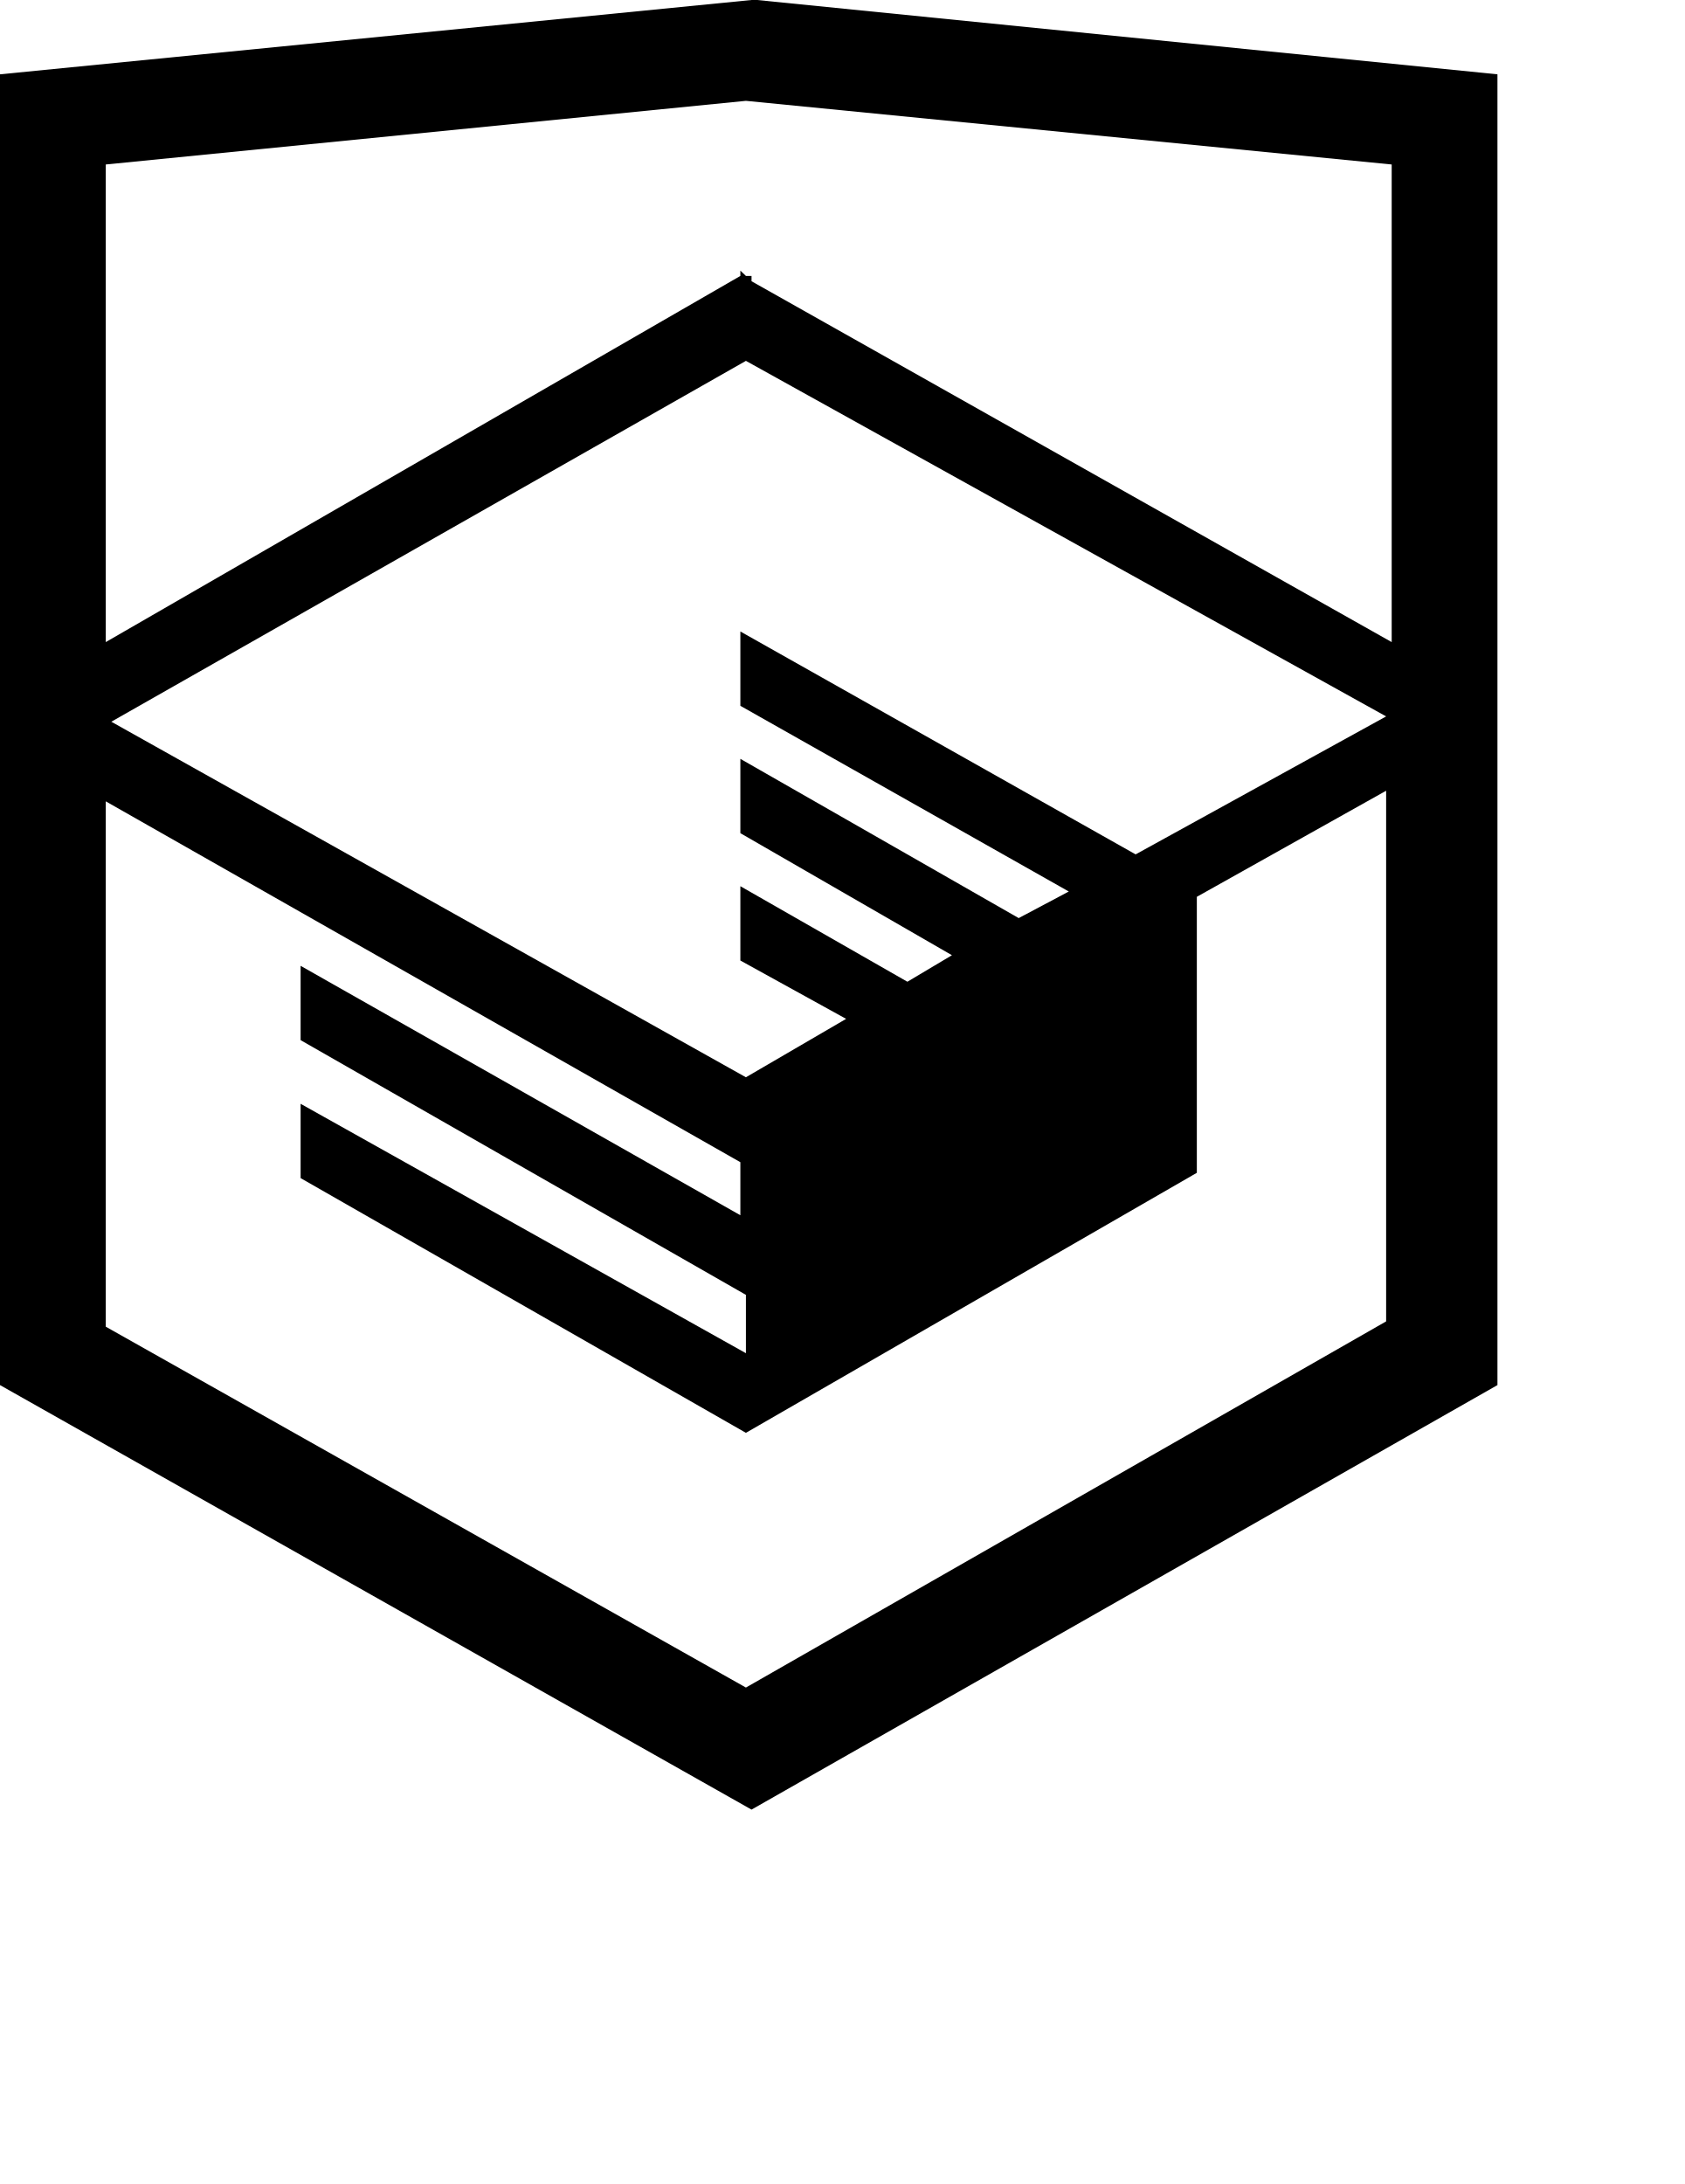
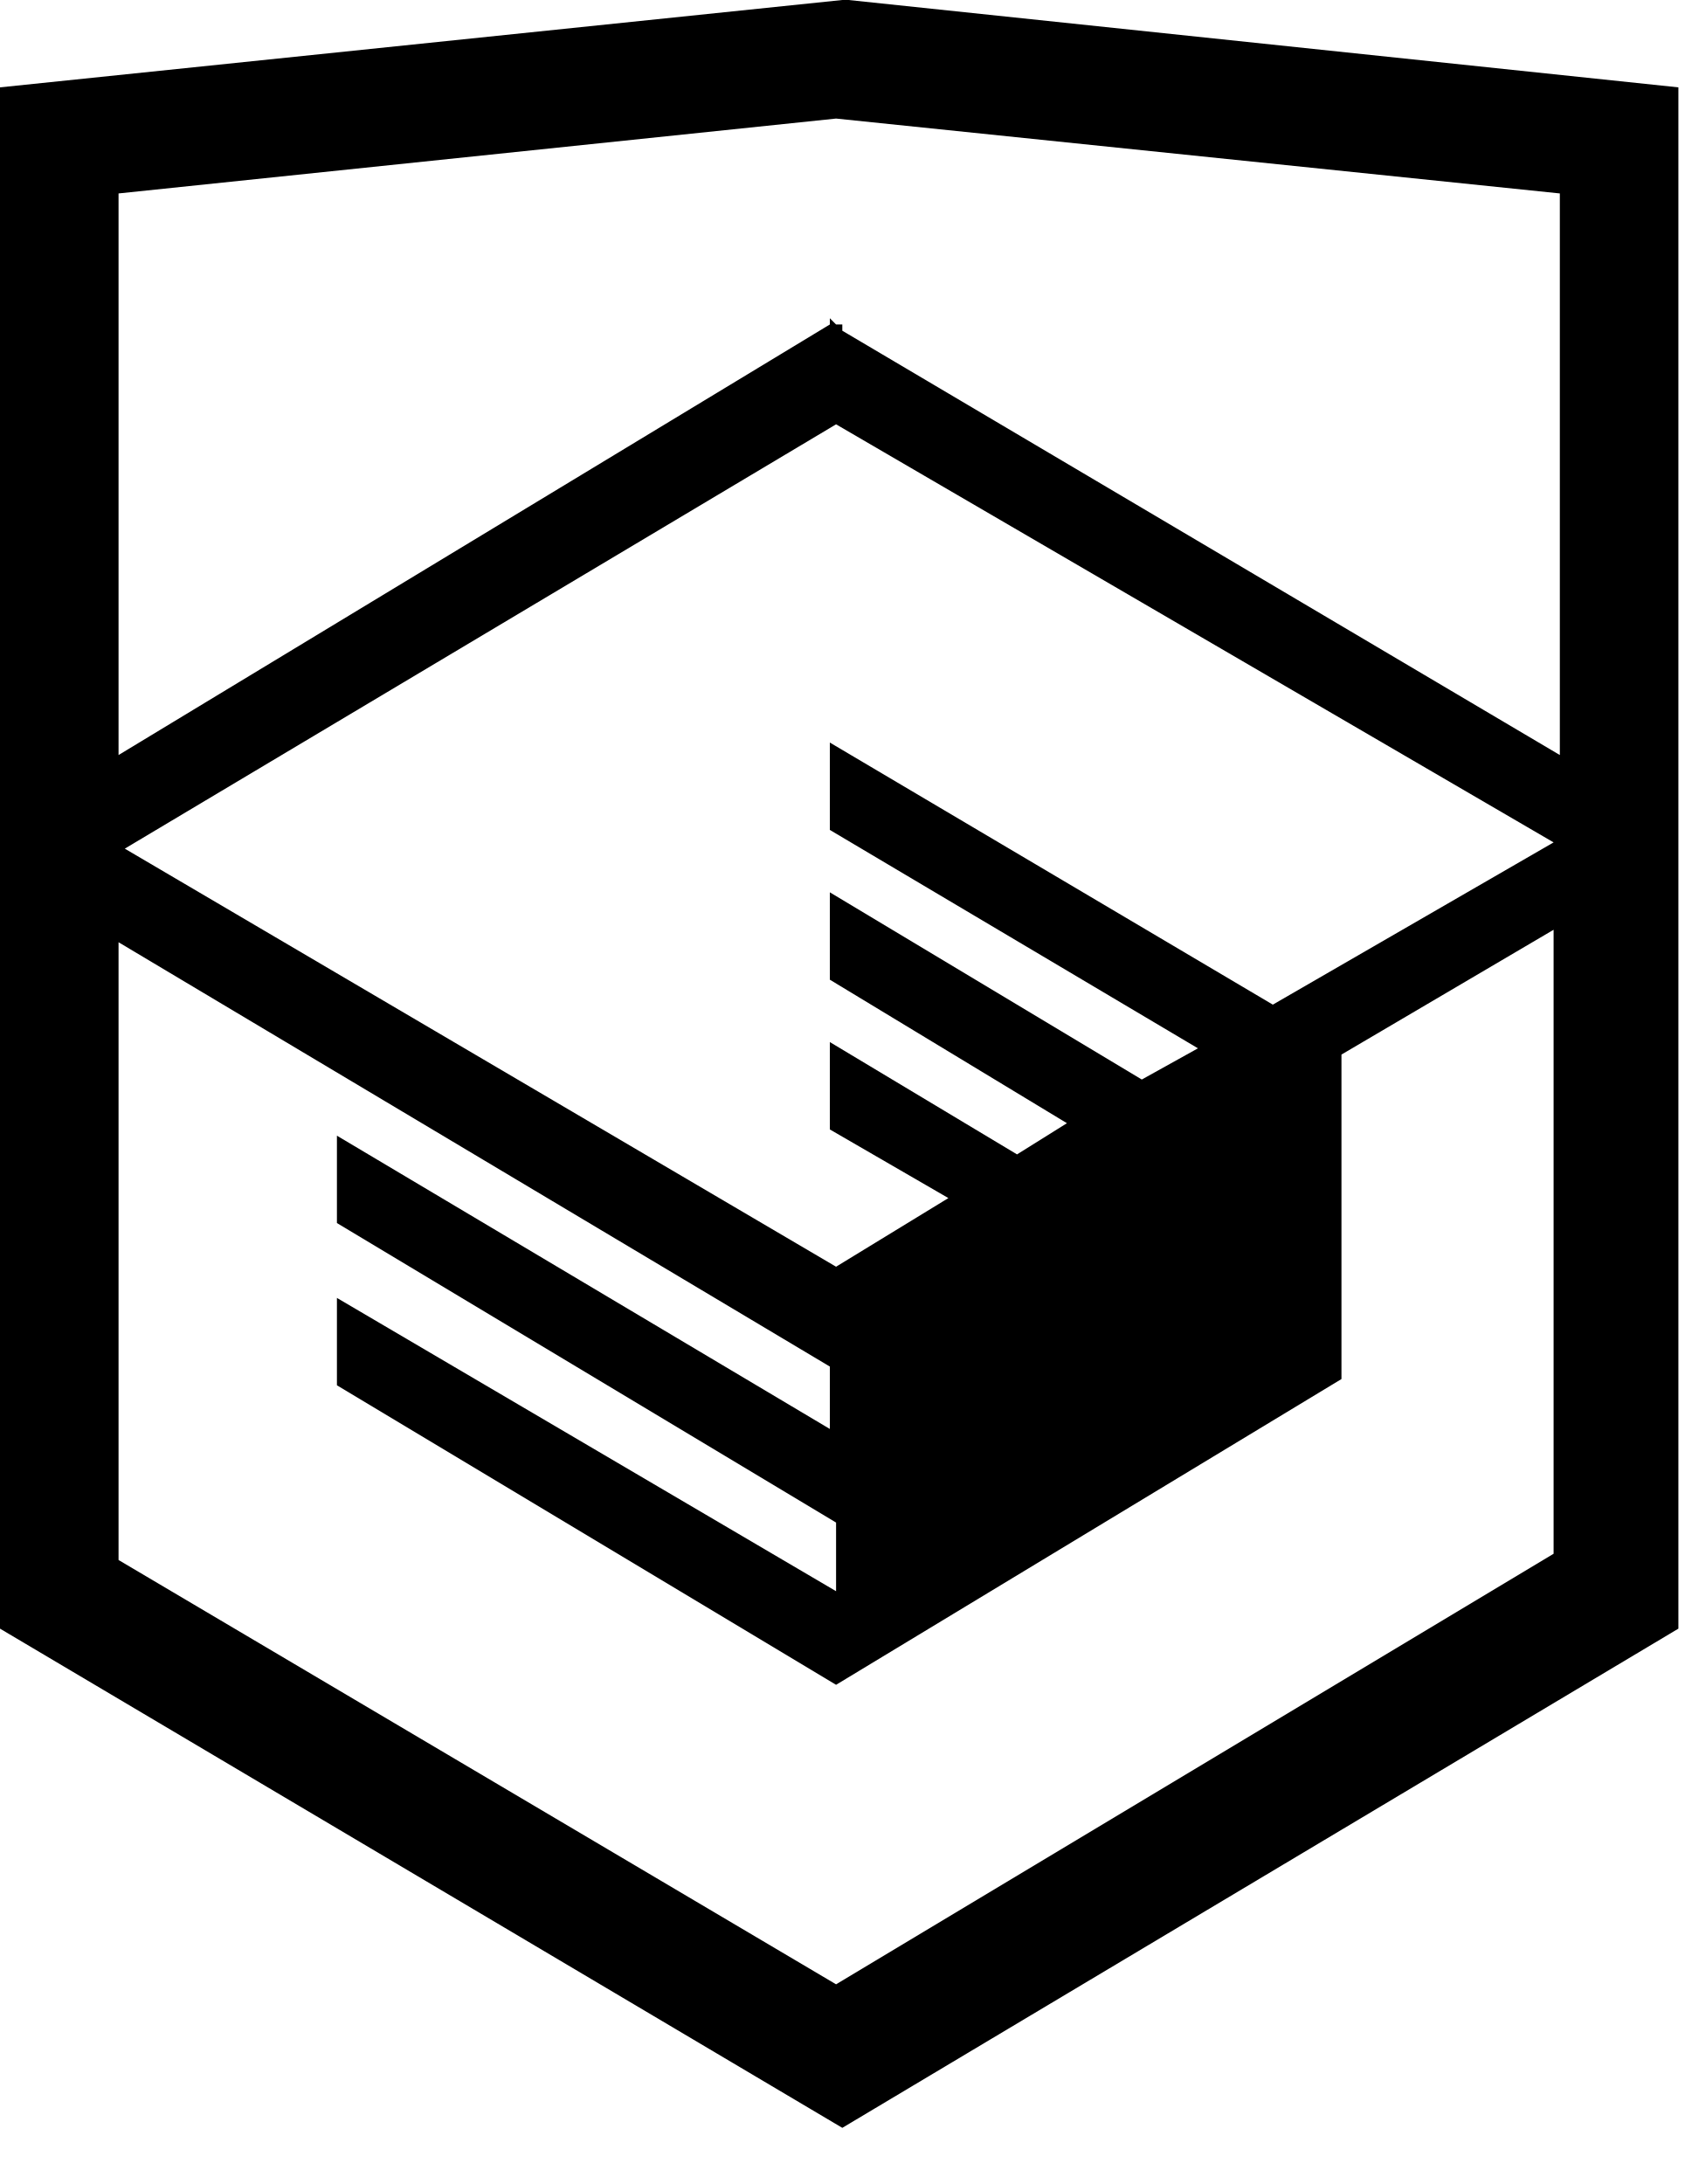
- <svg xmlns="http://www.w3.org/2000/svg" width="27" height="35" viewBox="0 0 27 35">
-   <path d="M12.134 0H12.045L0 1.191V22.197L12.045 29L24 22.197V1.191L12.134 0ZM22.305 10.29L12.045 4.507V4.422H11.955L11.866 4.337V4.422L1.695 10.29V2.636L11.955 1.616L22.305 2.636V10.29ZM11.955 5.783L22.216 11.481L18.201 13.692L11.866 10.12V11.311L17.13 14.287L16.327 14.713L11.866 12.161V13.352L15.257 15.308L14.543 15.733L11.866 14.202V15.393L13.561 16.328L11.955 17.264L1.784 11.566L11.955 5.783ZM1.695 12.842L11.866 18.625V19.475L4.818 15.478V16.669L11.955 20.751V21.686L4.818 17.689V18.88L11.955 22.962L19.182 18.795V14.372L22.216 12.672V21.176L11.955 27.044L1.695 21.261V12.842Z" />
+ <svg xmlns="http://www.w3.org/2000/svg" width="27" height="35" viewBox="0 0 27 35" fill="currentColor">
+   <path d="M13.6 0H13.5L0 1.4V26.1L13.5 34.1L26.9 26.1V1.4L13.6 0ZM25 12.1L13.5 5.3V5.2H13.4L13.3 5.1V5.2L1.9 12.1V3.1L13.4 1.9L25 3.1V12.1ZM13.4 6.8L24.9 13.5L20.4 16.1L13.3 11.9V13.3L19.2 16.8L18.3 17.3L13.3 14.3V15.7L17.1 18L16.3 18.5L13.3 16.7V18.1L15.2 19.2L13.4 20.3L2 13.6L13.4 6.8ZM1.9 15.1L13.3 21.9V22.9L5.4 18.2V19.6L13.4 24.4V25.5L5.4 20.8V22.2L13.4 27L21.5 22.1V16.9L24.9 14.9V24.9L13.4 31.8L1.9 25V15.1Z" />
</svg>
